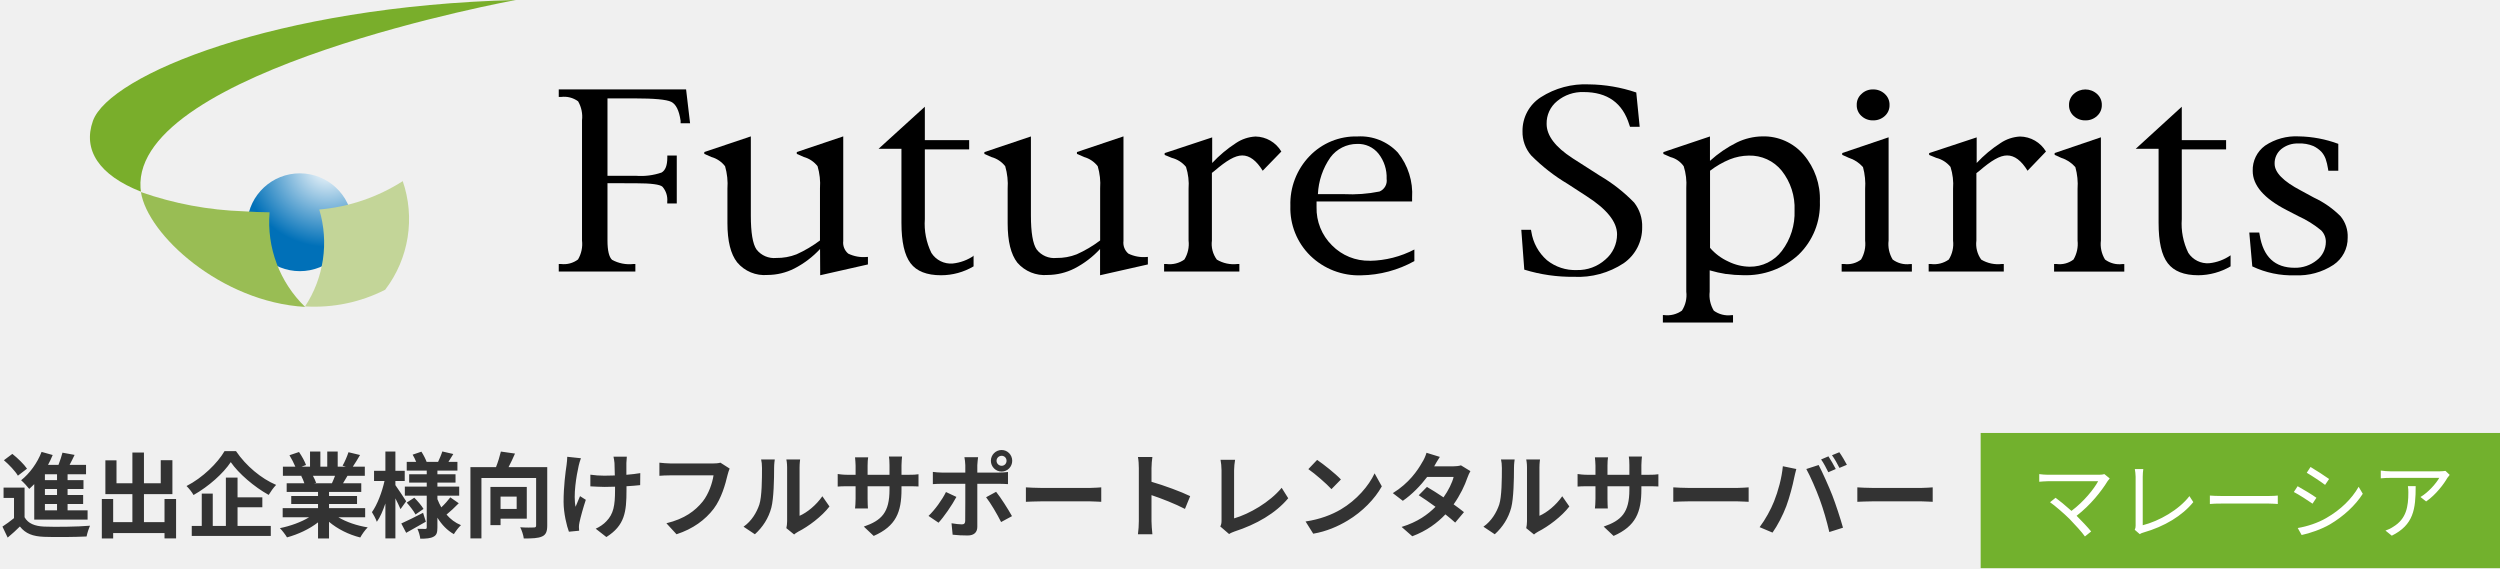
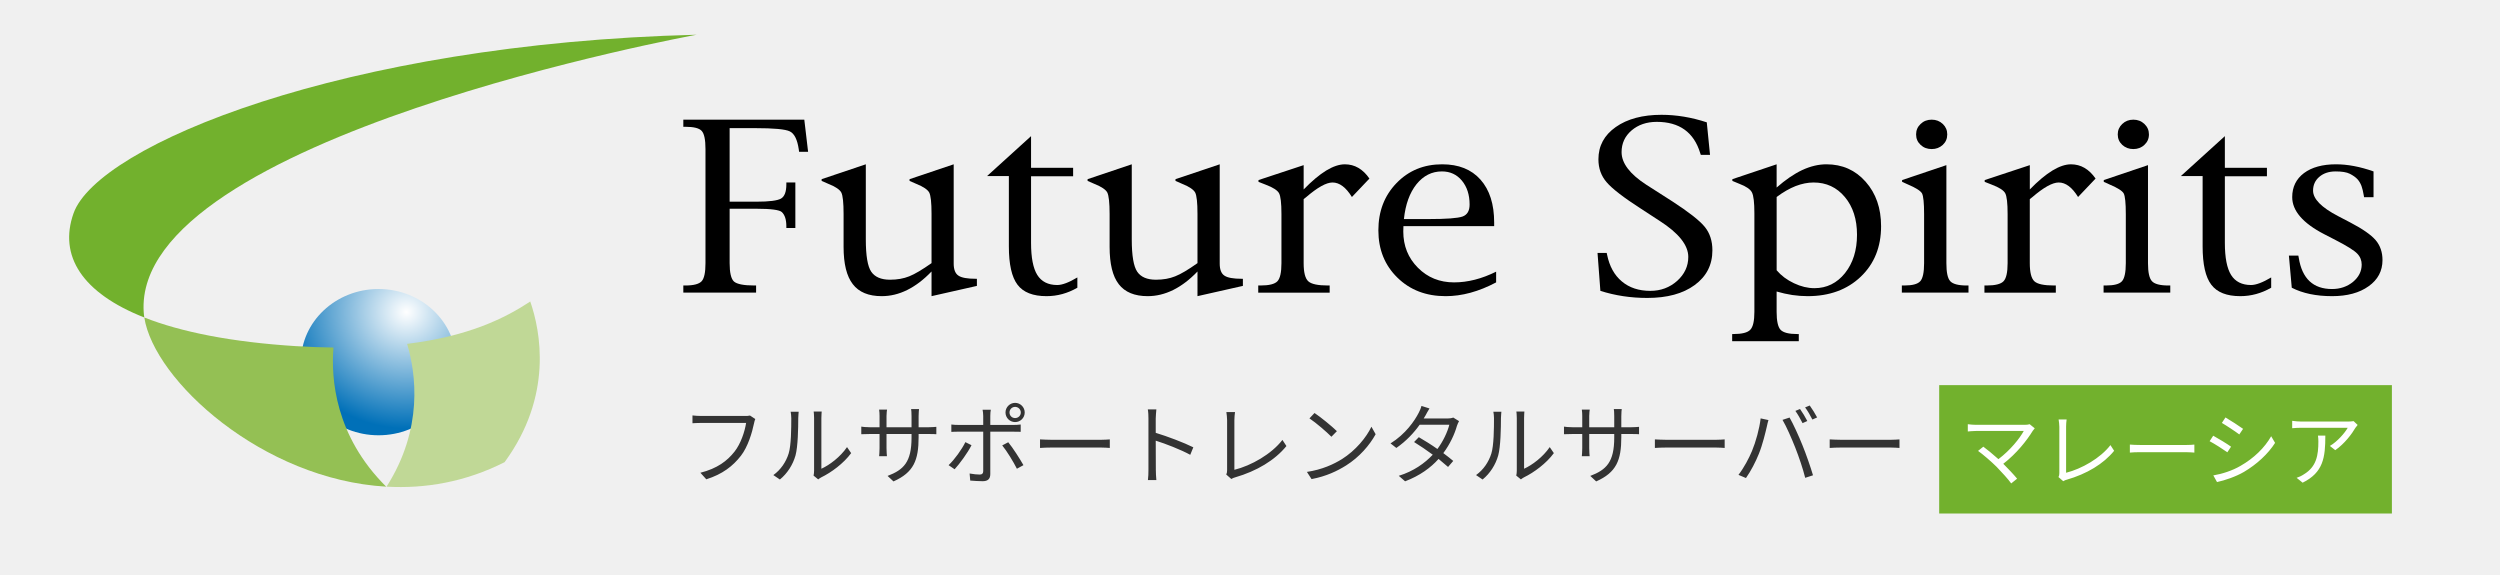
- <svg xmlns="http://www.w3.org/2000/svg" viewBox="0 0 351.41 79.86">
-   <defs>
-     <style>.cls-1{fill:none;}.cls-2{font-size:13px;fill:#333;font-family:GenShinGothic-Bold, Gen Shin Gothic;font-weight:700;}.cls-3{fill:#72b12d;}.cls-4{font-size:12px;fill:#fff;font-family:GenShinGothic-Heavy, Gen Shin Gothic;}.cls-5{fill:#79ae2b;}.cls-6{clip-path:url(#clip-path);}.cls-7{fill:url(#radial-gradient);}.cls-8{fill:#99bd54;}.cls-9{fill:#c3d598;}</style>
-     <clipPath id="clip-path">
-       <path class="cls-1" d="M34.75,31.24a7.42,7.42,0,0,0,14.8,0,7.42,7.42,0,0,0-14.8,0" />
-     </clipPath>
-     <radialGradient id="radial-gradient" cx="7072.23" cy="1412.96" r="0.17" gradientTransform="matrix(70.19, 0, 0, -66.16, -496355.59, 93505.23)" gradientUnits="userSpaceOnUse">
-       <stop offset="0" stop-color="#fff" />
-       <stop offset="1" stop-color="#0070b8" />
-     </radialGradient>
-   </defs>
-   <g id="Layer_2" data-name="Layer 2">
-     <g id="top">
-       <path d="M85.39,25.75v8.06c0,1.41.22,2.32.64,2.71a5.05,5.05,0,0,0,3,.59h.28v1.06H78.54V37.11h.31a3.31,3.31,0,0,0,2.4-.64,4.27,4.27,0,0,0,.56-2.67V16.92a4.32,4.32,0,0,0-.55-2.68,3.32,3.32,0,0,0-2.41-.61h-.31V12.57H96.44L97,17.33H95.67l0-.35c-.21-1.46-.66-2.35-1.33-2.67s-2.37-.48-5.15-.48H85.39V24.71h4A8.93,8.93,0,0,0,93,24.25c.53-.31.8-1,.8-2.1v-.29h1.33V28.6H93.79v-.25a2.79,2.79,0,0,0-.67-2.1c-.34-.32-1.58-.49-3.74-.49Z" />
-       <path d="M115.27,35a13.12,13.12,0,0,1-3.61,2.74,8.39,8.39,0,0,1-3.77.91,5,5,0,0,1-4.27-1.77c-.92-1.17-1.37-3-1.37-5.53V26.54a9.05,9.05,0,0,0-.33-3.17A3.65,3.65,0,0,0,100,22.07l-1-.44v-.26l6.54-2.2V30.29c0,2.4.26,4,.8,4.78a3.13,3.13,0,0,0,2.78,1.19,7.52,7.52,0,0,0,2.84-.51,17.44,17.44,0,0,0,3.3-1.95V26.48a8.79,8.79,0,0,0-.34-3.12A3.73,3.73,0,0,0,113,22.07l-1-.44v-.26l6.53-2.2v14.7a2,2,0,0,0,.7,1.78,4.94,4.94,0,0,0,2.6.47H122v1.05l-6.71,1.52Z" />
-       <path d="M136.85,35.92v1.52a9,9,0,0,1-4.57,1.25c-2,0-3.44-.56-4.29-1.69s-1.28-3-1.28-5.68V20.92h-3.22L130,15V19.7h6.23V21H130V30.8a9.29,9.29,0,0,0,.92,4.75,3.24,3.24,0,0,0,3,1.49,6.41,6.41,0,0,0,3-1.12" />
-       <path d="M154.63,35a13.11,13.11,0,0,1-3.6,2.74,8.47,8.47,0,0,1-3.77.91A5.06,5.06,0,0,1,143,36.92c-.91-1.17-1.36-3-1.36-5.53V26.54a9.17,9.17,0,0,0-.34-3.17,3.67,3.67,0,0,0-1.93-1.29l-1-.44v-.26l6.54-2.2V30.29c0,2.4.27,4,.81,4.78a3.11,3.11,0,0,0,2.78,1.19,7.5,7.5,0,0,0,2.84-.51,16.87,16.87,0,0,0,3.3-1.95V26.48a8.79,8.79,0,0,0-.34-3.12,3.73,3.73,0,0,0-1.92-1.29l-1-.44v-.26l6.54-2.2v14.7a2,2,0,0,0,.69,1.78,4.93,4.93,0,0,0,2.6.47h.14v1.05l-6.72,1.52Z" />
-       <path d="M170.35,24.33v9.48a3.71,3.71,0,0,0,.69,2.68,4.59,4.59,0,0,0,2.9.62h.27v1.06H163.63V37.11h.32a3.55,3.55,0,0,0,2.53-.63,4.14,4.14,0,0,0,.59-2.67V26.54a8.05,8.05,0,0,0-.36-3.08,3.78,3.78,0,0,0-2-1.27l-1-.41v-.26l6.68-2.21v3.6a17.75,17.75,0,0,1,3.34-2.8,5.43,5.43,0,0,1,2.75-.92,4.3,4.3,0,0,1,3.63,2.11L177.49,24c-.88-1.43-1.84-2.15-2.87-2.15s-2.22.73-3.91,2.17c0,0-.18.14-.37.29" />
-       <path d="M187,22.13a4.67,4.67,0,0,1,3.77-1.9,3.66,3.66,0,0,1,3,1.37,5.36,5.36,0,0,1,1.14,3.54,1.66,1.66,0,0,1-1,1.78,20,20,0,0,1-5,.37h-3.66A9.78,9.78,0,0,1,187,22.13m5.57,14.52a7.23,7.23,0,0,1-5.35-2.17,7.3,7.3,0,0,1-2.16-5.37c0-.15,0-.4,0-.79h13.43V27.8a9.22,9.22,0,0,0-2-6.35,7.18,7.18,0,0,0-5.67-2.27,9,9,0,0,0-6.75,2.77,9.64,9.64,0,0,0-2.69,7,9.36,9.36,0,0,0,2.81,7,9.77,9.77,0,0,0,7.15,2.75,15.89,15.89,0,0,0,7.47-2V35.07a14,14,0,0,1-6.23,1.59" />
-       <path d="M214.26,37.91l-.42-5.61h1.36l.05.27a6.68,6.68,0,0,0,2.19,4,6.32,6.32,0,0,0,4.21,1.39,5.78,5.78,0,0,0,4-1.47,4.63,4.63,0,0,0,1.65-3.55q0-2.61-4.25-5.34l-2.69-1.75a25.62,25.62,0,0,1-5.13-4,5,5,0,0,1-1.22-3.4,5.58,5.58,0,0,1,2.57-4.78,11.53,11.53,0,0,1,6.77-1.81A21.4,21.4,0,0,1,230,13l.48,4.82h-1.36l-.09-.26q-1.4-4.62-6.43-4.62a5.55,5.55,0,0,0-3.72,1.27,4,4,0,0,0-1.48,3.21c0,1.64,1.22,3.24,3.63,4.81l3.89,2.49a22.78,22.78,0,0,1,4.78,3.75,5.32,5.32,0,0,1,1.13,3.48A6.05,6.05,0,0,1,228.23,37a11.63,11.63,0,0,1-7,1.91,22.65,22.65,0,0,1-6.94-1" />
-       <path d="M243.15,22.4a7.43,7.43,0,0,1,2.66-.53A5.76,5.76,0,0,1,250.45,24a8.42,8.42,0,0,1,1.8,5.58,8.84,8.84,0,0,1-1.78,5.68,5.58,5.58,0,0,1-4.53,2.23,7,7,0,0,1-3-.73,7.49,7.49,0,0,1-2.57-1.92V24a12.32,12.32,0,0,1,2.8-1.61m-.49,16.12a15.88,15.88,0,0,0,2.28.17,10.94,10.94,0,0,0,7.85-2.87,9.86,9.86,0,0,0,3-7.48,9.55,9.55,0,0,0-2.28-6.58,7.38,7.38,0,0,0-5.8-2.58,8.5,8.5,0,0,0-3.58.85,16.66,16.66,0,0,0-3.79,2.59V19.18l-6.55,2.2v.26l1,.44a3.26,3.26,0,0,1,1.86,1.29,8.23,8.23,0,0,1,.36,3.06V41a4,4,0,0,1-.61,2.66,3.53,3.53,0,0,1-2.52.63h-.16v1.05h9.86V44.3h-.22a3.47,3.47,0,0,1-2.48-.63,4.19,4.19,0,0,1-.58-2.66V38a18.3,18.3,0,0,0,2.31.52" />
-       <path d="M265.47,19.3V33.81a4.18,4.18,0,0,0,.57,2.67,3.36,3.36,0,0,0,2.42.64h.28v1.06h-9.87V37.11h.37a3.2,3.2,0,0,0,2.36-.63,4.3,4.3,0,0,0,.57-2.67V26.56a9.12,9.12,0,0,0-.3-3.07,4.45,4.45,0,0,0-2-1.31l-.92-.41v-.26Zm-2.18-2.38a2.29,2.29,0,0,1-1.64-.62,2,2,0,0,1-.66-1.55,2,2,0,0,1,.66-1.54,2.26,2.26,0,0,1,1.64-.64,2.31,2.31,0,0,1,1.65.64,2,2,0,0,1,.66,1.54,2,2,0,0,1-.66,1.55,2.34,2.34,0,0,1-1.65.62" />
-       <path d="M277.81,24.33v9.48a3.74,3.74,0,0,0,.68,2.68,4.6,4.6,0,0,0,2.9.62h.27v1.06H271.1V37.11h.31a3.53,3.53,0,0,0,2.52-.63,4.1,4.1,0,0,0,.6-2.67V26.54a8.07,8.07,0,0,0-.36-3.08,3.76,3.76,0,0,0-2-1.27l-1-.41v-.26l6.68-2.21v3.6a17.76,17.76,0,0,1,3.35-2.8,5.41,5.41,0,0,1,2.74-.92,4.31,4.31,0,0,1,3.65,2.11L285,24c-.87-1.43-1.83-2.15-2.87-2.15s-2.23.73-3.91,2.17l-.37.29" />
-       <path d="M295.31,19.3V33.81a4.16,4.16,0,0,0,.58,2.67,3.36,3.36,0,0,0,2.43.64h.28v1.06h-9.87V37.11h.35a3.21,3.21,0,0,0,2.38-.63,4.3,4.3,0,0,0,.57-2.67V26.56a8.92,8.92,0,0,0-.31-3.07,4.41,4.41,0,0,0-2-1.31l-.91-.41v-.26Zm-2.17-2.38a2.33,2.33,0,0,1-1.65-.62,2,2,0,0,1-.66-1.55,2.05,2.05,0,0,1,.66-1.54,2.43,2.43,0,0,1,3.28,0,2,2,0,0,1,.67,1.54,2,2,0,0,1-.67,1.55,2.31,2.31,0,0,1-1.64.62" />
-       <path d="M313.54,35.92v1.52A9.09,9.09,0,0,1,309,38.69q-3,0-4.29-1.69c-.87-1.13-1.29-3-1.29-5.68V20.92h-3.22L306.68,15V19.7h6.23V21h-6.23V30.8a9.29,9.29,0,0,0,.92,4.75A3.23,3.23,0,0,0,310.55,37a6.46,6.46,0,0,0,3-1.12" />
-       <path d="M316.59,37.44l-.42-4.75h1.4l.06.33q.74,4.62,4.92,4.62a4.78,4.78,0,0,0,3.1-1.06A3.24,3.24,0,0,0,326.93,34a2.26,2.26,0,0,0-.66-1.62,14.18,14.18,0,0,0-3.21-2l-1.66-.86c-3.17-1.63-4.75-3.47-4.75-5.49a4.22,4.22,0,0,1,1.74-3.56,7.78,7.78,0,0,1,4.74-1.3,16.71,16.71,0,0,1,5.55,1.05V24h-1.4l-.05-.31a7.94,7.94,0,0,0-.33-1.36,3.13,3.13,0,0,0-.6-1,4,4,0,0,0-1.12-.8,4.81,4.81,0,0,0-2.12-.36,3.58,3.58,0,0,0-2.4.79,2.56,2.56,0,0,0-.93,2.06c0,1.22,1.22,2.47,3.69,3.76l1.84,1A13.05,13.05,0,0,1,329,30.4a4.4,4.4,0,0,1,1,3A4.52,4.52,0,0,1,328,37.23a9.07,9.07,0,0,1-5.4,1.47,13,13,0,0,1-6-1.25" />
-       <text class="cls-2" transform="translate(0 74.52)">進出企業様向けフルサポートレンタルサーバー </text>
-       <rect class="cls-3" x="278.41" y="60.86" width="73" height="19" />
-       <text class="cls-4" transform="translate(285.41 74.86)">マレーシア</text>
-       <path class="cls-5" d="M72.51,0C38.77.84,15.35,10.56,13.06,17c-1.44,4.06.83,7.61,6.75,9.94a5.06,5.06,0,0,1-.06-.52C18.71,9.82,72.51,0,72.51,0" />
-       <g class="cls-6">
-         <rect class="cls-7" x="34.75" y="24.26" width="14.8" height="13.95" />
+ <svg xmlns="http://www.w3.org/2000/svg" xmlns:xlink="http://www.w3.org/1999/xlink" version="1.1" id="レイヤー_1" x="0px" y="0px" width="370px" height="85px" viewBox="0 0 370 85" enable-background="new 0 0 370 85" xml:space="preserve">
+   <g>
+     <path d="M107.986,30.894v8.056c0,1.412,0.217,2.323,0.639,2.714c0.44,0.383,1.434,0.588,3.001,0.588h0.276v1.057h-10.77v-1.057   h0.313c1.224,0,2.025-0.218,2.405-0.635c0.38-0.425,0.561-1.306,0.561-2.667V22.062c0-1.377-0.181-2.27-0.555-2.682   c-0.373-0.414-1.175-0.615-2.411-0.615h-0.313V17.71h17.905l0.561,4.755h-1.332l-0.047-0.352c-0.211-1.459-0.657-2.348-1.326-2.668   c-0.645-0.322-2.369-0.481-5.147-0.481h-3.761v10.885h3.99c1.875,0,3.08-0.158,3.61-0.456c0.53-0.31,0.795-1.006,0.795-2.097   v-0.289h1.332v6.737h-1.332v-0.252c0-0.985-0.222-1.682-0.668-2.104c-0.337-0.319-1.579-0.494-3.737-0.494H107.986z" />
+     <path d="M137.867,40.181c-1.175,1.223-2.375,2.132-3.61,2.742c-1.223,0.606-2.477,0.908-3.766,0.908   c-1.941,0-3.375-0.592-4.273-1.77c-0.916-1.172-1.368-3.013-1.368-5.53v-4.857c0-1.666-0.109-2.72-0.332-3.171   c-0.224-0.437-0.862-0.873-1.923-1.294l-0.994-0.435v-0.258l6.539-2.2v11.113c0,2.402,0.265,3.993,0.802,4.782   c0.536,0.784,1.458,1.187,2.784,1.187c1.066,0,2.013-0.168,2.845-0.505c0.825-0.328,1.922-0.979,3.296-1.95v-7.32   c0-1.63-0.115-2.668-0.337-3.119c-0.235-0.437-0.868-0.873-1.922-1.294l-0.994-0.435v-0.258l6.532-2.2v14.698   c0,0.872,0.235,1.468,0.699,1.775c0.458,0.319,1.326,0.471,2.604,0.471h0.132v1.052l-6.714,1.518V40.181L137.867,40.181z" />
+     <path d="M159.449,41.061v1.522c-1.446,0.832-2.965,1.248-4.567,1.248c-2.001,0-3.436-0.562-4.286-1.688   c-0.862-1.13-1.284-3.031-1.284-5.683V26.055h-3.225l6.509-5.906v4.688h6.226v1.253h-6.226v9.854c0,2.186,0.307,3.765,0.922,4.75   c0.621,0.986,1.604,1.489,2.959,1.489C157.195,42.183,158.195,41.814,159.449,41.061" />
+     <path d="M177.228,40.181c-1.169,1.223-2.375,2.132-3.604,2.742c-1.235,0.606-2.489,0.908-3.767,0.908   c-1.94,0-3.375-0.592-4.279-1.77c-0.91-1.172-1.356-3.013-1.356-5.53v-4.857c0-1.666-0.121-2.72-0.337-3.171   c-0.224-0.437-0.869-0.873-1.929-1.294l-0.994-0.435v-0.258l6.539-2.2v11.113c0,2.402,0.271,3.993,0.807,4.782   c0.53,0.784,1.453,1.187,2.778,1.187c1.067,0,2.019-0.168,2.845-0.505c0.838-0.328,1.928-0.979,3.296-1.95v-7.32   c0-1.63-0.115-2.668-0.337-3.119c-0.235-0.437-0.868-0.873-1.923-1.294l-0.994-0.435v-0.258l6.545-2.2v14.698   c0,0.872,0.229,1.468,0.693,1.775c0.458,0.319,1.326,0.471,2.597,0.471h0.139v1.052l-6.72,1.518L177.228,40.181L177.228,40.181z" />
+     <path d="M192.94,29.473v9.477c0,1.371,0.229,2.266,0.687,2.681c0.452,0.416,1.422,0.622,2.897,0.622h0.266v1.058h-10.571v-1.058   h0.32c1.29,0,2.127-0.208,2.525-0.634c0.392-0.418,0.59-1.305,0.59-2.668v-7.275c0-1.619-0.12-2.646-0.355-3.077   c-0.229-0.428-0.897-0.862-1.994-1.274l-1.049-0.411V26.65l6.685-2.21v3.599c1.217-1.253,2.332-2.185,3.344-2.803   c1.025-0.619,1.935-0.918,2.755-0.918c1.458,0,2.67,0.708,3.634,2.109l-2.591,2.729c-0.881-1.429-1.839-2.148-2.869-2.148   c-0.929,0-2.224,0.729-3.904,2.171C193.259,29.204,193.132,29.315,192.94,29.473" />
+     <path d="M209.634,27.272c1.03-1.271,2.278-1.902,3.768-1.902c1.205,0,2.192,0.444,2.959,1.365c0.76,0.917,1.14,2.097,1.14,3.538   c0,0.938-0.351,1.521-1.049,1.775c-0.705,0.247-2.375,0.373-5.015,0.373h-3.658C208.007,30.258,208.621,28.553,209.634,27.272    M215.202,41.793c-2.133,0-3.917-0.72-5.352-2.167c-1.439-1.44-2.164-3.236-2.164-5.371c0-0.146,0-0.4,0.023-0.792h13.428V32.94   c0-2.718-0.669-4.827-2.023-6.354c-1.356-1.522-3.236-2.269-5.672-2.269c-2.707,0-4.955,0.92-6.75,2.772   c-1.803,1.862-2.693,4.186-2.693,6.999c0,2.825,0.936,5.166,2.814,6.998c1.861,1.833,4.248,2.746,7.146,2.746   c2.411,0,4.898-0.675,7.468-2.038v-1.587C219.308,41.261,217.228,41.793,215.202,41.793" />
+     <path d="M236.856,43.047l-0.422-5.61h1.361l0.055,0.268c0.35,1.703,1.072,3.022,2.188,3.951c1.103,0.928,2.507,1.392,4.213,1.392   c1.536,0,2.862-0.495,3.965-1.474c1.091-0.986,1.651-2.166,1.651-3.552c0-1.739-1.416-3.52-4.249-5.337l-2.693-1.754   c-2.622-1.685-4.333-3.008-5.135-3.951c-0.813-0.934-1.224-2.069-1.224-3.398c0-1.983,0.854-3.577,2.566-4.78   c1.713-1.208,3.979-1.811,6.768-1.811c2.201,0,4.426,0.368,6.703,1.114l0.481,4.82h-1.362l-0.09-0.264   c-0.935-3.082-3.08-4.625-6.431-4.625c-1.501,0-2.742,0.429-3.726,1.266c-0.988,0.847-1.481,1.917-1.481,3.213   c0,1.636,1.217,3.235,3.634,4.809l3.895,2.491c2.416,1.573,4.02,2.823,4.777,3.755c0.754,0.922,1.135,2.08,1.135,3.48   c0,2.149-0.875,3.857-2.617,5.135c-1.746,1.28-4.084,1.911-7.025,1.911C241.347,44.096,239.032,43.743,236.856,43.047" />
+     <path d="M265.743,27.541c0.916-0.352,1.809-0.533,2.662-0.533c1.894,0,3.438,0.719,4.636,2.153c1.2,1.435,1.796,3.298,1.796,5.584   c0,2.305-0.596,4.188-1.777,5.677c-1.188,1.478-2.699,2.228-4.525,2.228c-0.994,0-2.001-0.245-3.025-0.73   c-1.029-0.482-1.886-1.121-2.566-1.92V29.155C263.899,28.438,264.833,27.902,265.743,27.541 M265.255,43.662   c0.771,0.111,1.531,0.169,2.278,0.169c3.218,0,5.846-0.961,7.853-2.872c2.008-1.911,3.014-4.406,3.014-7.48   c0-2.657-0.754-4.854-2.283-6.58c-1.514-1.723-3.454-2.582-5.805-2.582c-1.15,0-2.345,0.277-3.58,0.848   c-1.224,0.577-2.482,1.444-3.791,2.59v-3.438l-6.551,2.2v0.258l1.049,0.435c1.013,0.385,1.627,0.812,1.856,1.286   c0.233,0.46,0.354,1.486,0.354,3.062v14.586c0,1.353-0.198,2.242-0.608,2.66c-0.397,0.426-1.229,0.635-2.524,0.635h-0.156v1.054   h9.859v-1.054h-0.224c-1.254,0-2.073-0.209-2.478-0.635c-0.386-0.418-0.578-1.309-0.578-2.66v-3   C263.718,43.367,264.489,43.546,265.255,43.662" />
+     <path d="M288.065,24.439V38.95c0,1.361,0.182,2.242,0.572,2.667c0.387,0.417,1.193,0.635,2.424,0.635h0.276v1.057h-9.864v-1.057   h0.366c1.199,0,1.978-0.208,2.362-0.634c0.374-0.418,0.566-1.305,0.566-2.668v-7.247c0-1.662-0.108-2.683-0.303-3.067   c-0.203-0.378-0.886-0.819-2.037-1.31l-0.916-0.413v-0.264L288.065,24.439z M285.892,22.062c-0.664,0-1.207-0.209-1.646-0.624   c-0.446-0.417-0.663-0.921-0.663-1.546c0-0.609,0.217-1.121,0.663-1.543c0.439-0.425,0.982-0.639,1.646-0.639   c0.649,0,1.192,0.214,1.645,0.639c0.439,0.422,0.656,0.934,0.656,1.543c0,0.625-0.217,1.129-0.656,1.546   C287.084,21.854,286.541,22.062,285.892,22.062" />
+     <path d="M300.409,29.473v9.477c0,1.371,0.229,2.266,0.681,2.681c0.452,0.416,1.423,0.622,2.905,0.622h0.266v1.058h-10.564v-1.058   h0.312c1.29,0,2.121-0.208,2.52-0.634c0.397-0.418,0.597-1.305,0.597-2.668v-7.275c0-1.619-0.12-2.646-0.354-3.077   c-0.229-0.428-0.893-0.862-1.996-1.274l-1.041-0.411V26.65l6.678-2.21v3.599c1.217-1.253,2.339-2.185,3.351-2.803   c1.019-0.619,1.935-0.918,2.736-0.918c1.465,0,2.676,0.708,3.646,2.109l-2.592,2.729c-0.874-1.429-1.832-2.148-2.867-2.148   c-0.924,0-2.23,0.729-3.906,2.171C300.733,29.204,300.606,29.315,300.409,29.473" />
+     <path d="M317.903,24.439V38.95c0,1.361,0.193,2.242,0.586,2.667c0.386,0.417,1.188,0.635,2.429,0.635h0.283v1.057h-9.871v-1.057   h0.349c1.206,0,2.002-0.208,2.377-0.634c0.372-0.418,0.564-1.305,0.564-2.668v-7.247c0-1.662-0.108-2.683-0.307-3.067   c-0.201-0.378-0.888-0.819-2.045-1.31l-0.91-0.413v-0.264L317.903,24.439z M315.735,22.062c-0.657,0-1.193-0.209-1.646-0.624   c-0.439-0.417-0.663-0.921-0.663-1.546c0-0.609,0.224-1.121,0.663-1.543c0.452-0.425,0.988-0.639,1.646-0.639   c0.645,0,1.199,0.214,1.639,0.639c0.445,0.422,0.669,0.934,0.669,1.543c0,0.625-0.224,1.129-0.669,1.546   C316.935,21.854,316.38,22.062,315.735,22.062" />
+     <path d="M336.136,41.061v1.522c-1.451,0.832-2.982,1.248-4.574,1.248c-2,0-3.43-0.562-4.285-1.688   c-0.867-1.13-1.289-3.031-1.289-5.683V26.055h-3.219l6.51-5.906v4.688h6.227v1.253h-6.227v9.854c0,2.186,0.308,3.765,0.922,4.75   c0.613,0.986,1.609,1.489,2.947,1.489C333.876,42.183,334.87,41.814,336.136,41.061" />
+     <path d="M339.181,42.583l-0.424-4.751h1.398l0.062,0.328c0.494,3.079,2.134,4.616,4.925,4.616c1.198,0,2.241-0.355,3.104-1.057   c0.855-0.714,1.283-1.571,1.283-2.559c0-0.612-0.211-1.164-0.657-1.624c-0.445-0.468-1.519-1.137-3.212-2.011l-1.664-0.858   c-3.17-1.632-4.749-3.474-4.749-5.493c0-1.495,0.585-2.688,1.741-3.556c1.17-0.871,2.755-1.301,4.744-1.301   c1.682,0,3.537,0.34,5.551,1.054v3.819h-1.398l-0.055-0.31c-0.084-0.531-0.198-0.977-0.331-1.36   c-0.146-0.376-0.337-0.712-0.597-0.998c-0.271-0.292-0.64-0.551-1.115-0.795c-0.482-0.247-1.188-0.356-2.121-0.356   c-0.971,0-1.778,0.263-2.398,0.792c-0.627,0.531-0.935,1.217-0.935,2.055c0,1.218,1.224,2.475,3.694,3.761l1.838,0.961   c1.803,0.941,3.043,1.805,3.73,2.601c0.682,0.802,1.014,1.791,1.014,2.95c0,1.608-0.683,2.907-2.057,3.875   c-1.355,0.976-3.164,1.465-5.4,1.465C342.79,43.831,340.802,43.415,339.181,42.583" />
+   </g>
+   <text transform="matrix(1 0 0 1 100.5947 70.6553)" fill="#333333" font-family="'GenShinGothic-Heavy'" font-size="13">フルサポートレンタルサーバー </text>
+   <rect x="287.001" y="57" fill="#72B12D" width="67" height="19" />
+   <text transform="matrix(1 0 0 1 290.001 71)" fill="#FFFFFF" font-family="'GenShinGothic-Heavy'" font-size="12">マレーシア</text>
+   <g>
+     <path fill="#72B12D" d="M103.099,5.14C50.768,6.443,14.437,21.522,10.883,31.573c-2.231,6.303,1.292,11.8,10.473,15.416   c-0.041-0.276-0.077-0.55-0.089-0.813C19.642,20.374,103.099,5.14,103.099,5.14" />
+     <g>
+       <g>
+         <g>
+           <defs>
+             <path id="SVGID_1_" d="M44.539,53.595c0,5.979,5.142,10.826,11.485,10.826c6.337,0,11.479-4.847,11.479-10.826       c0-5.978-5.143-10.821-11.479-10.821C49.681,42.776,44.539,47.618,44.539,53.595" />
+           </defs>
+           <clipPath id="SVGID_2_">
+             <use xlink:href="#SVGID_1_" overflow="visible" />
+           </clipPath>
+           <radialGradient id="SVGID_3_" cx="-241.651" cy="-168.725" r="0.261" gradientTransform="matrix(70.1901 0 0 66.1582 17021.693 11208.647)" gradientUnits="userSpaceOnUse">
+             <stop offset="0" style="stop-color:#FFFFFF" />
+             <stop offset="1" style="stop-color:#0070B8" />
+           </radialGradient>
+           <rect x="44.539" y="42.776" clip-path="url(#SVGID_2_)" fill="url(#SVGID_3_)" width="22.964" height="21.649" />
+         </g>
      </g>
-       <path class="cls-8" d="M37.86,29.84c-1.14,0-2.34-.06-3.62-.14A48.6,48.6,0,0,1,19.81,27c.93,6,11.27,15.46,23.08,16.14a16.56,16.56,0,0,1-5-13.27" />
-       <path class="cls-9" d="M56.63,25.45a25.93,25.93,0,0,1-11.75,4,16.28,16.28,0,0,1-2,13.62,21.9,21.9,0,0,0,11.26-2.34,16.38,16.38,0,0,0,2.45-15.33" />
+       <path fill="#94C054" d="M49.354,51.435c-1.776-0.02-3.638-0.089-5.62-0.211c-9.449-0.596-16.917-2.082-22.377-4.235    c1.44,9.299,17.481,23.981,35.797,25.037C49.56,64.485,48.984,55.97,49.354,51.435" />
+       <path fill="#C0D896" d="M78.477,44.621c-3.68,2.431-9.038,5.139-18.223,6.272c1.33,4.468,2.403,12.58-3.045,21.134    c5.725,0.323,11.675-0.689,17.472-3.627C81.884,58.555,79.994,48.999,78.477,44.621" />
    </g>
  </g>
</svg>
